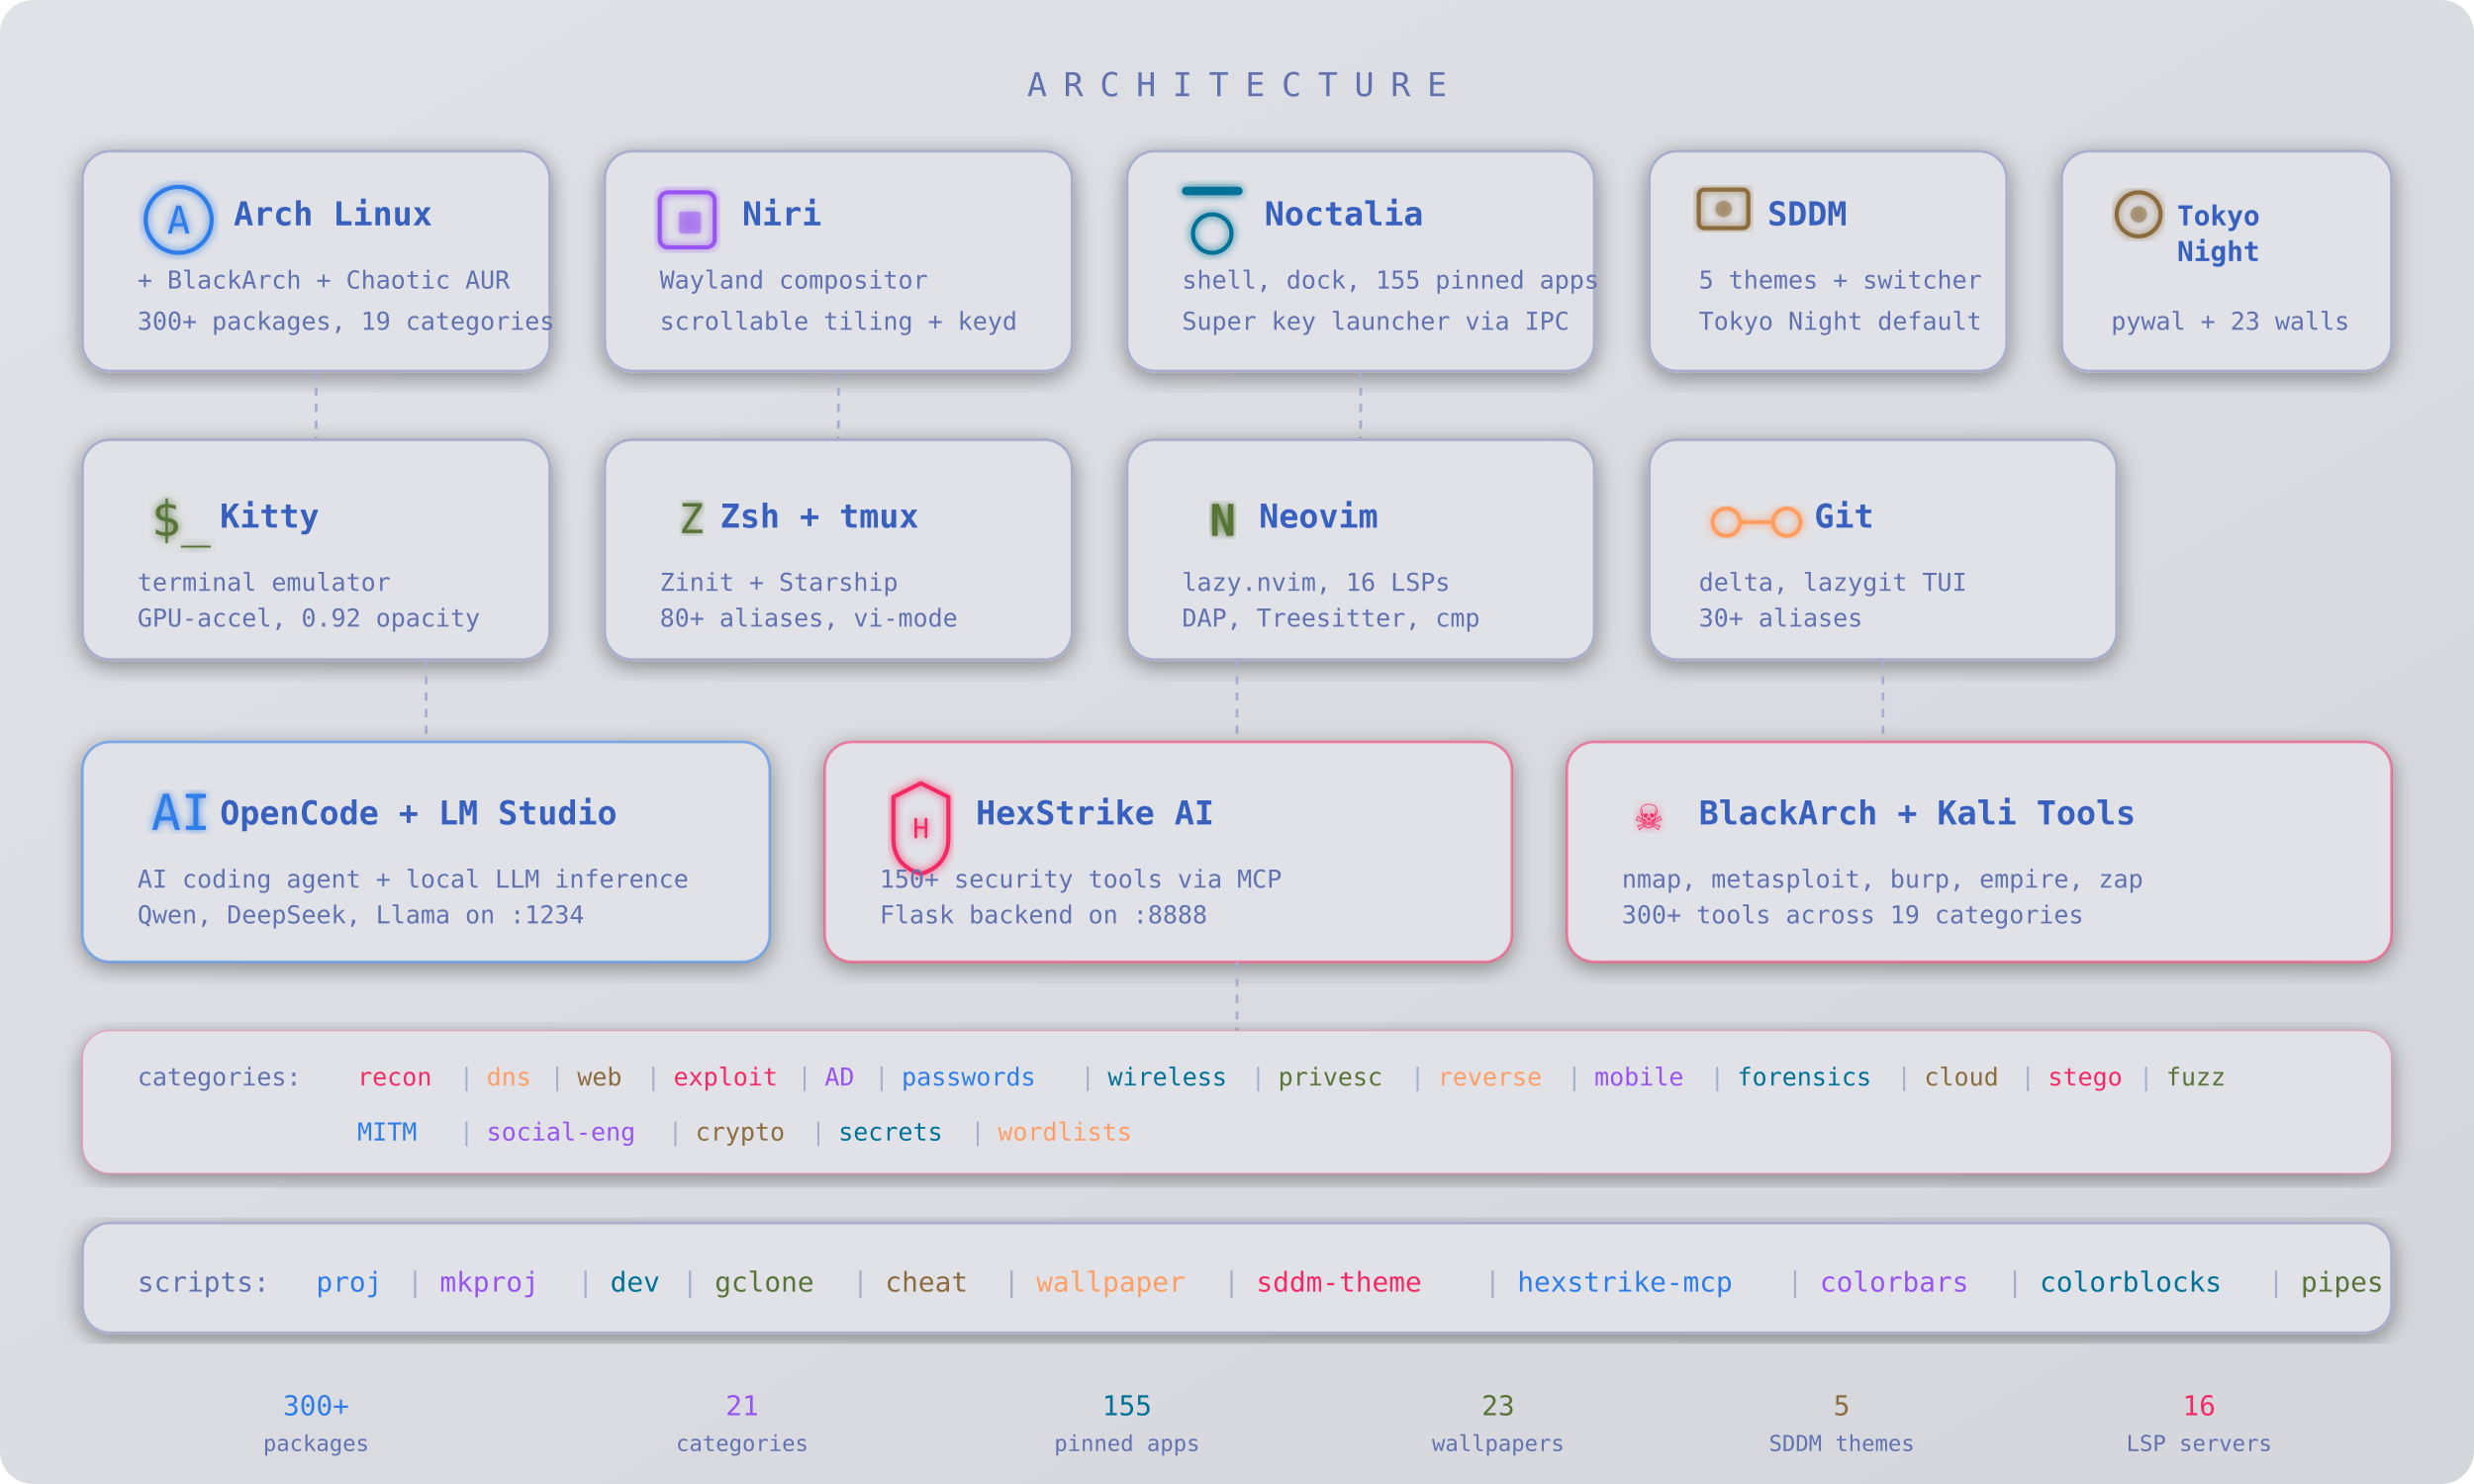
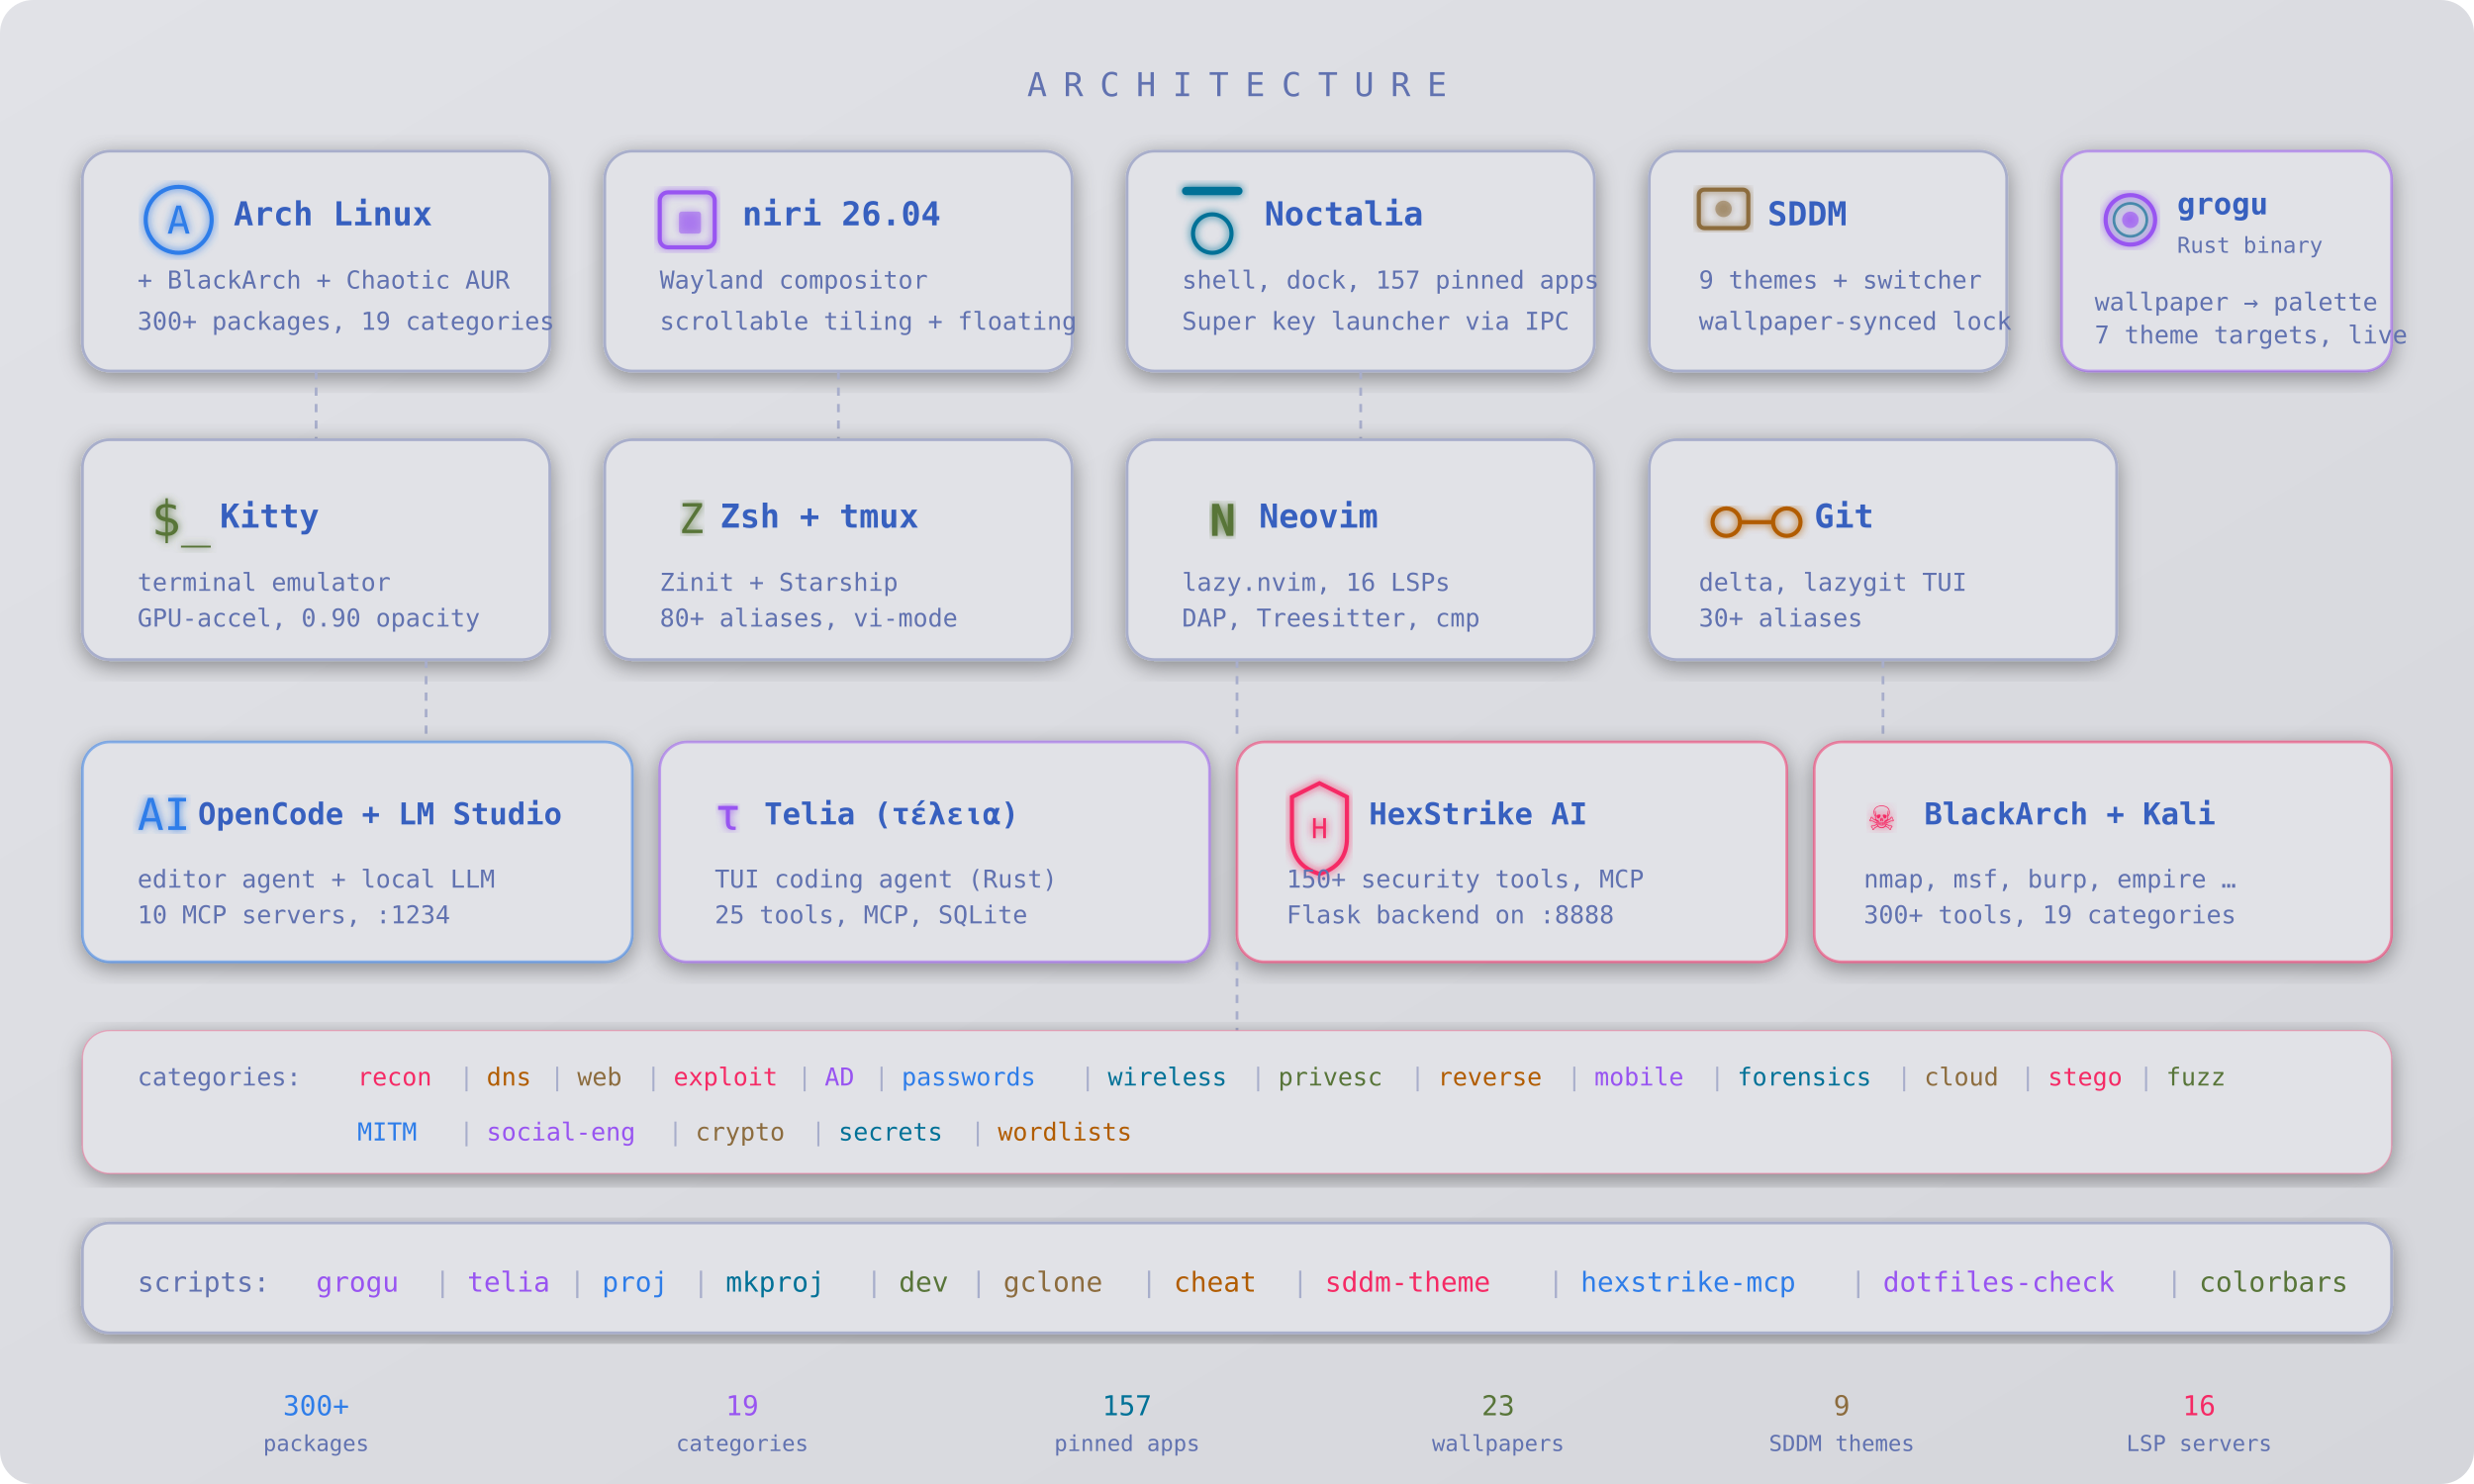
<svg xmlns="http://www.w3.org/2000/svg" width="900" height="540" viewBox="0 0 900 540">
  <defs>
    <linearGradient id="sbg" x1="0%" y1="0%" x2="100%" y2="100%">
      <stop offset="0%" style="stop-color:#e1e2e7" />
      <stop offset="100%" style="stop-color:#d5d6db" />
    </linearGradient>
    <linearGradient id="accent2" x1="0%" y1="0%" x2="100%" y2="0%">
      <stop offset="0%" style="stop-color:#2e7de9" />
      <stop offset="100%" style="stop-color:#9854f1" />
    </linearGradient>
    <filter id="cardshadow">
      <feDropShadow dx="0" dy="2" stdDeviation="4" flood-color="#000" flood-opacity="0.4" />
    </filter>
    <filter id="iconglow">
      <feGaussianBlur stdDeviation="1.5" result="blur" />
      <feMerge>
        <feMergeNode in="blur" />
        <feMergeNode in="SourceGraphic" />
      </feMerge>
    </filter>
  </defs>
  <rect width="900" height="540" rx="12" fill="url(#sbg)" />
  <text x="450" y="35" text-anchor="middle" font-family="'JetBrains Mono', monospace" font-size="12" fill="#6172b0" letter-spacing="6">ARCHITECTURE</text>
  <g filter="url(#cardshadow)">
    <rect x="30" y="55" width="170" height="80" rx="10" fill="#e1e2e7" stroke="#a8aecb" stroke-width="1" />
  </g>
  <g filter="url(#iconglow)">
    <circle cx="65" cy="80" r="12" fill="none" stroke="#2e7de9" stroke-width="1.5" />
    <text x="65" y="85" text-anchor="middle" font-family="monospace" font-size="14" fill="#2e7de9">A</text>
  </g>
  <text x="85" y="82" font-family="'JetBrains Mono', monospace" font-size="12" fill="#3760bf" font-weight="600">Arch Linux</text>
  <text x="50" y="105" font-family="'JetBrains Mono', monospace" font-size="9" fill="#6172b0">+ BlackArch + Chaotic AUR</text>
  <text x="50" y="120" font-family="'JetBrains Mono', monospace" font-size="9" fill="#6172b0">300+ packages, 19 categories</text>
  <g filter="url(#cardshadow)">
    <rect x="220" y="55" width="170" height="80" rx="10" fill="#e1e2e7" stroke="#a8aecb" stroke-width="1" />
  </g>
  <g filter="url(#iconglow)">
    <rect x="240" y="70" width="20" height="20" rx="3" fill="none" stroke="#9854f1" stroke-width="1.5" />
    <rect x="247" y="77" width="8" height="8" rx="1" fill="#9854f1" opacity="0.5" />
  </g>
-   <text x="270" y="82" font-family="'JetBrains Mono', monospace" font-size="12" fill="#3760bf" font-weight="600">Niri</text>
+   <text x="270" y="82" font-family="'JetBrains Mono', monospace" font-size="12" fill="#3760bf" font-weight="600">niri 26.04</text>
  <text x="240" y="105" font-family="'JetBrains Mono', monospace" font-size="9" fill="#6172b0">Wayland compositor</text>
-   <text x="240" y="120" font-family="'JetBrains Mono', monospace" font-size="9" fill="#6172b0">scrollable tiling + keyd</text>
+   <text x="240" y="120" font-family="'JetBrains Mono', monospace" font-size="9" fill="#6172b0">scrollable tiling + floating</text>
  <g filter="url(#cardshadow)">
    <rect x="410" y="55" width="170" height="80" rx="10" fill="#e1e2e7" stroke="#a8aecb" stroke-width="1" />
  </g>
  <g filter="url(#iconglow)">
    <rect x="430" y="68" width="22" height="3" rx="1.5" fill="#007197" />
    <circle cx="441" cy="85" r="7" fill="none" stroke="#007197" stroke-width="1.5" />
  </g>
  <text x="460" y="82" font-family="'JetBrains Mono', monospace" font-size="12" fill="#3760bf" font-weight="600">Noctalia</text>
-   <text x="430" y="105" font-family="'JetBrains Mono', monospace" font-size="9" fill="#6172b0">shell, dock, 155 pinned apps</text>
+   <text x="430" y="105" font-family="'JetBrains Mono', monospace" font-size="9" fill="#6172b0">shell, dock, 157 pinned apps</text>
  <text x="430" y="120" font-family="'JetBrains Mono', monospace" font-size="9" fill="#6172b0">Super key launcher via IPC</text>
  <g filter="url(#cardshadow)">
    <rect x="600" y="55" width="130" height="80" rx="10" fill="#e1e2e7" stroke="#a8aecb" stroke-width="1" />
  </g>
  <g filter="url(#iconglow)">
    <rect x="618" y="69" width="18" height="14" rx="2" fill="none" stroke="#8c6c3e" stroke-width="1.5" />
    <circle cx="627" cy="76" r="3" fill="#8c6c3e" opacity="0.5" />
  </g>
  <text x="643" y="82" font-family="'JetBrains Mono', monospace" font-size="12" fill="#3760bf" font-weight="600">SDDM</text>
-   <text x="618" y="105" font-family="'JetBrains Mono', monospace" font-size="9" fill="#6172b0">5 themes + switcher</text>
-   <text x="618" y="120" font-family="'JetBrains Mono', monospace" font-size="9" fill="#6172b0">Tokyo Night default</text>
-   <g filter="url(#cardshadow)">
-     <rect x="750" y="55" width="120" height="80" rx="10" fill="#e1e2e7" stroke="#a8aecb" stroke-width="1" />
-   </g>
-   <g filter="url(#iconglow)">
-     <circle cx="778" cy="78" r="8" fill="none" stroke="#8c6c3e" stroke-width="1.5" />
-     <circle cx="778" cy="78" r="3" fill="#8c6c3e" opacity="0.5" />
-   </g>
-   <text x="792" y="82" font-family="'JetBrains Mono', monospace" font-size="10" fill="#3760bf" font-weight="600">Tokyo</text>
-   <text x="792" y="95" font-family="'JetBrains Mono', monospace" font-size="10" fill="#3760bf" font-weight="600">Night</text>
-   <text x="768" y="120" font-family="'JetBrains Mono', monospace" font-size="9" fill="#6172b0">pywal + 23 walls</text>
+   <text x="618" y="105" font-family="'JetBrains Mono', monospace" font-size="9" fill="#6172b0">9 themes + switcher</text>
+   <text x="618" y="120" font-family="'JetBrains Mono', monospace" font-size="9" fill="#6172b0">wallpaper-synced lock</text>
+   <g filter="url(#cardshadow)">
+     <rect x="750" y="55" width="120" height="80" rx="10" fill="#e1e2e7" stroke="#9854f1" stroke-width="1" stroke-opacity="0.5" />
+   </g>
+   <g filter="url(#iconglow)">
+     <circle cx="775" cy="80" r="9" fill="none" stroke="#9854f1" stroke-width="1.5" />
+     <circle cx="775" cy="80" r="3" fill="#9854f1" opacity="0.6" />
+     <circle cx="775" cy="80" r="6" fill="none" stroke="#007197" stroke-width="1" opacity="0.7" />
+   </g>
+   <text x="792" y="78" font-family="'JetBrains Mono', monospace" font-size="11" fill="#3760bf" font-weight="600">grogu</text>
+   <text x="792" y="92" font-family="'JetBrains Mono', monospace" font-size="8" fill="#6172b0">Rust binary</text>
+   <text x="762" y="113" font-family="'JetBrains Mono', monospace" font-size="9" fill="#6172b0">wallpaper → palette</text>
+   <text x="762" y="125" font-family="'JetBrains Mono', monospace" font-size="9" fill="#6172b0">7 theme targets, live</text>
  <line x1="115" y1="135" x2="115" y2="160" stroke="#a8aecb" stroke-width="1" stroke-dasharray="3,3" />
  <line x1="305" y1="135" x2="305" y2="160" stroke="#a8aecb" stroke-width="1" stroke-dasharray="3,3" />
  <line x1="495" y1="135" x2="495" y2="160" stroke="#a8aecb" stroke-width="1" stroke-dasharray="3,3" />
  <g filter="url(#cardshadow)">
    <rect x="30" y="160" width="170" height="80" rx="10" fill="#e1e2e7" stroke="#a8aecb" stroke-width="1" />
  </g>
  <g filter="url(#iconglow)">
    <text x="55" y="195" font-family="monospace" font-size="18" fill="#587539">$_</text>
  </g>
  <text x="80" y="192" font-family="'JetBrains Mono', monospace" font-size="12" fill="#3760bf" font-weight="600">Kitty</text>
  <text x="50" y="215" font-family="'JetBrains Mono', monospace" font-size="9" fill="#6172b0">terminal emulator</text>
-   <text x="50" y="228" font-family="'JetBrains Mono', monospace" font-size="9" fill="#6172b0">GPU-accel, 0.92 opacity</text>
+   <text x="50" y="228" font-family="'JetBrains Mono', monospace" font-size="9" fill="#6172b0">GPU-accel, 0.90 opacity</text>
  <g filter="url(#cardshadow)">
    <rect x="220" y="160" width="170" height="80" rx="10" fill="#e1e2e7" stroke="#a8aecb" stroke-width="1" />
  </g>
  <g filter="url(#iconglow)">
    <text x="247" y="194" font-family="monospace" font-size="15" fill="#587539">Z</text>
  </g>
  <text x="262" y="192" font-family="'JetBrains Mono', monospace" font-size="12" fill="#3760bf" font-weight="600">Zsh + tmux</text>
  <text x="240" y="215" font-family="'JetBrains Mono', monospace" font-size="9" fill="#6172b0">Zinit + Starship</text>
  <text x="240" y="228" font-family="'JetBrains Mono', monospace" font-size="9" fill="#6172b0">80+ aliases, vi-mode</text>
  <g filter="url(#cardshadow)">
    <rect x="410" y="160" width="170" height="80" rx="10" fill="#e1e2e7" stroke="#a8aecb" stroke-width="1" />
  </g>
  <g filter="url(#iconglow)">
    <text x="440" y="195" font-family="monospace" font-size="16" fill="#587539" font-weight="bold">N</text>
  </g>
  <text x="458" y="192" font-family="'JetBrains Mono', monospace" font-size="12" fill="#3760bf" font-weight="600">Neovim</text>
  <text x="430" y="215" font-family="'JetBrains Mono', monospace" font-size="9" fill="#6172b0">lazy.nvim, 16 LSPs</text>
  <text x="430" y="228" font-family="'JetBrains Mono', monospace" font-size="9" fill="#6172b0">DAP, Treesitter, cmp</text>
  <g filter="url(#cardshadow)">
    <rect x="600" y="160" width="170" height="80" rx="10" fill="#e1e2e7" stroke="#a8aecb" stroke-width="1" />
  </g>
  <g filter="url(#iconglow)">
-     <circle cx="628" cy="190" r="5" fill="none" stroke="#ff9e64" stroke-width="1.5" />
-     <line x1="633" y1="190" x2="645" y2="190" stroke="#ff9e64" stroke-width="1.5" />
-     <circle cx="650" cy="190" r="5" fill="none" stroke="#ff9e64" stroke-width="1.5" />
+     <circle cx="628" cy="190" r="5" fill="none" stroke="#b15c00" stroke-width="1.5" />
+     <line x1="633" y1="190" x2="645" y2="190" stroke="#b15c00" stroke-width="1.5" />
+     <circle cx="650" cy="190" r="5" fill="none" stroke="#b15c00" stroke-width="1.5" />
  </g>
  <text x="660" y="192" font-family="'JetBrains Mono', monospace" font-size="12" fill="#3760bf" font-weight="600">Git</text>
  <text x="618" y="215" font-family="'JetBrains Mono', monospace" font-size="9" fill="#6172b0">delta, lazygit TUI</text>
  <text x="618" y="228" font-family="'JetBrains Mono', monospace" font-size="9" fill="#6172b0">30+ aliases</text>
  <line x1="155" y1="240" x2="155" y2="270" stroke="#a8aecb" stroke-width="1" stroke-dasharray="3,3" />
  <line x1="450" y1="240" x2="450" y2="270" stroke="#a8aecb" stroke-width="1" stroke-dasharray="3,3" />
  <line x1="685" y1="240" x2="685" y2="270" stroke="#a8aecb" stroke-width="1" stroke-dasharray="3,3" />
  <g filter="url(#cardshadow)">
-     <rect x="30" y="270" width="250" height="80" rx="10" fill="#e1e2e7" stroke="#2e7de9" stroke-width="1" stroke-opacity="0.5" />
-   </g>
-   <g filter="url(#iconglow)">
-     <text x="55" y="302" font-family="monospace" font-size="18" fill="#2e7de9">AI</text>
-   </g>
-   <text x="80" y="300" font-family="'JetBrains Mono', monospace" font-size="12" fill="#3760bf" font-weight="600">OpenCode + LM Studio</text>
-   <text x="50" y="323" font-family="'JetBrains Mono', monospace" font-size="9" fill="#6172b0">AI coding agent + local LLM inference</text>
-   <text x="50" y="336" font-family="'JetBrains Mono', monospace" font-size="9" fill="#6172b0">Qwen, DeepSeek, Llama on :1234</text>
-   <g filter="url(#cardshadow)">
-     <rect x="300" y="270" width="250" height="80" rx="10" fill="#e1e2e7" stroke="#f52a65" stroke-width="1" stroke-opacity="0.5" />
-   </g>
-   <g filter="url(#iconglow)">
-     <path d="M325,290 L335,285 L345,290 L345,305 Q345,315 335,318 Q325,315 325,305 Z" fill="none" stroke="#f52a65" stroke-width="1.5" />
-     <text x="335" y="305" text-anchor="middle" font-family="monospace" font-size="10" fill="#f52a65">H</text>
-   </g>
-   <text x="355" y="300" font-family="'JetBrains Mono', monospace" font-size="12" fill="#3760bf" font-weight="600">HexStrike AI</text>
-   <text x="320" y="323" font-family="'JetBrains Mono', monospace" font-size="9" fill="#6172b0">150+ security tools via MCP</text>
-   <text x="320" y="336" font-family="'JetBrains Mono', monospace" font-size="9" fill="#6172b0">Flask backend on :8888</text>
-   <g filter="url(#cardshadow)">
-     <rect x="570" y="270" width="300" height="80" rx="10" fill="#e1e2e7" stroke="#f52a65" stroke-width="1" stroke-opacity="0.5" />
-   </g>
-   <g filter="url(#iconglow)">
-     <text x="595" y="302" font-family="monospace" font-size="16" fill="#f52a65">☠</text>
-   </g>
-   <text x="618" y="300" font-family="'JetBrains Mono', monospace" font-size="12" fill="#3760bf" font-weight="600">BlackArch + Kali Tools</text>
-   <text x="590" y="323" font-family="'JetBrains Mono', monospace" font-size="9" fill="#6172b0">nmap, metasploit, burp, empire, zap</text>
-   <text x="590" y="336" font-family="'JetBrains Mono', monospace" font-size="9" fill="#6172b0">300+ tools across 19 categories</text>
+     <rect x="30" y="270" width="200" height="80" rx="10" fill="#e1e2e7" stroke="#2e7de9" stroke-width="1" stroke-opacity="0.5" />
+   </g>
+   <g filter="url(#iconglow)">
+     <text x="50" y="302" font-family="monospace" font-size="16" fill="#2e7de9">AI</text>
+   </g>
+   <text x="72" y="300" font-family="'JetBrains Mono', monospace" font-size="11" fill="#3760bf" font-weight="600">OpenCode + LM Studio</text>
+   <text x="50" y="323" font-family="'JetBrains Mono', monospace" font-size="9" fill="#6172b0">editor agent + local LLM</text>
+   <text x="50" y="336" font-family="'JetBrains Mono', monospace" font-size="9" fill="#6172b0">10 MCP servers, :1234</text>
+   <g filter="url(#cardshadow)">
+     <rect x="240" y="270" width="200" height="80" rx="10" fill="#e1e2e7" stroke="#9854f1" stroke-width="1" stroke-opacity="0.5" />
+   </g>
+   <g filter="url(#iconglow)">
+     <text x="260" y="302" font-family="monospace" font-size="16" fill="#9854f1">τ</text>
+   </g>
+   <text x="278" y="300" font-family="'JetBrains Mono', monospace" font-size="11" fill="#3760bf" font-weight="600">Telia (τέλεια)</text>
+   <text x="260" y="323" font-family="'JetBrains Mono', monospace" font-size="9" fill="#6172b0">TUI coding agent (Rust)</text>
+   <text x="260" y="336" font-family="'JetBrains Mono', monospace" font-size="9" fill="#6172b0">25 tools, MCP, SQLite</text>
+   <g filter="url(#cardshadow)">
+     <rect x="450" y="270" width="200" height="80" rx="10" fill="#e1e2e7" stroke="#f52a65" stroke-width="1" stroke-opacity="0.5" />
+   </g>
+   <g filter="url(#iconglow)">
+     <path d="M470,290 L480,285 L490,290 L490,305 Q490,315 480,318 Q470,315 470,305 Z" fill="none" stroke="#f52a65" stroke-width="1.5" />
+     <text x="480" y="305" text-anchor="middle" font-family="monospace" font-size="10" fill="#f52a65">H</text>
+   </g>
+   <text x="498" y="300" font-family="'JetBrains Mono', monospace" font-size="11" fill="#3760bf" font-weight="600">HexStrike AI</text>
+   <text x="468" y="323" font-family="'JetBrains Mono', monospace" font-size="9" fill="#6172b0">150+ security tools, MCP</text>
+   <text x="468" y="336" font-family="'JetBrains Mono', monospace" font-size="9" fill="#6172b0">Flask backend on :8888</text>
+   <g filter="url(#cardshadow)">
+     <rect x="660" y="270" width="210" height="80" rx="10" fill="#e1e2e7" stroke="#f52a65" stroke-width="1" stroke-opacity="0.5" />
+   </g>
+   <g filter="url(#iconglow)">
+     <text x="680" y="302" font-family="monospace" font-size="15" fill="#f52a65">☠</text>
+   </g>
+   <text x="700" y="300" font-family="'JetBrains Mono', monospace" font-size="11" fill="#3760bf" font-weight="600">BlackArch + Kali</text>
+   <text x="678" y="323" font-family="'JetBrains Mono', monospace" font-size="9" fill="#6172b0">nmap, msf, burp, empire …</text>
+   <text x="678" y="336" font-family="'JetBrains Mono', monospace" font-size="9" fill="#6172b0">300+ tools, 19 categories</text>
  <line x1="450" y1="350" x2="450" y2="375" stroke="#a8aecb" stroke-width="1" stroke-dasharray="3,3" />
  <g filter="url(#cardshadow)">
    <rect x="30" y="375" width="840" height="52" rx="10" fill="#e1e2e7" stroke="#f52a65" stroke-width="0.5" stroke-opacity="0.3" />
  </g>
  <g font-family="'JetBrains Mono', monospace" font-size="9">
    <text x="50" y="395" fill="#6172b0">categories:</text>
    <text x="130" y="395" fill="#f52a65">recon</text>
    <text x="167" y="395" fill="#a8aecb">|</text>
-     <text x="177" y="395" fill="#ff9e64">dns</text>
+     <text x="177" y="395" fill="#b15c00">dns</text>
    <text x="200" y="395" fill="#a8aecb">|</text>
    <text x="210" y="395" fill="#8c6c3e">web</text>
    <text x="235" y="395" fill="#a8aecb">|</text>
    <text x="245" y="395" fill="#f52a65">exploit</text>
    <text x="290" y="395" fill="#a8aecb">|</text>
    <text x="300" y="395" fill="#9854f1">AD</text>
    <text x="318" y="395" fill="#a8aecb">|</text>
    <text x="328" y="395" fill="#2e7de9">passwords</text>
    <text x="393" y="395" fill="#a8aecb">|</text>
    <text x="403" y="395" fill="#007197">wireless</text>
    <text x="455" y="395" fill="#a8aecb">|</text>
    <text x="465" y="395" fill="#587539">privesc</text>
    <text x="513" y="395" fill="#a8aecb">|</text>
-     <text x="523" y="395" fill="#ff9e64">reverse</text>
+     <text x="523" y="395" fill="#b15c00">reverse</text>
    <text x="570" y="395" fill="#a8aecb">|</text>
    <text x="580" y="395" fill="#9854f1">mobile</text>
    <text x="622" y="395" fill="#a8aecb">|</text>
    <text x="632" y="395" fill="#007197">forensics</text>
    <text x="690" y="395" fill="#a8aecb">|</text>
    <text x="700" y="395" fill="#8c6c3e">cloud</text>
    <text x="735" y="395" fill="#a8aecb">|</text>
    <text x="745" y="395" fill="#f52a65">stego</text>
    <text x="778" y="395" fill="#a8aecb">|</text>
    <text x="788" y="395" fill="#587539">fuzz</text>
    <text x="130" y="415" fill="#2e7de9">MITM</text>
    <text x="167" y="415" fill="#a8aecb">|</text>
    <text x="177" y="415" fill="#9854f1">social-eng</text>
    <text x="243" y="415" fill="#a8aecb">|</text>
    <text x="253" y="415" fill="#8c6c3e">crypto</text>
    <text x="295" y="415" fill="#a8aecb">|</text>
    <text x="305" y="415" fill="#007197">secrets</text>
    <text x="353" y="415" fill="#a8aecb">|</text>
-     <text x="363" y="415" fill="#ff9e64">wordlists</text>
+     <text x="363" y="415" fill="#b15c00">wordlists</text>
  </g>
  <g filter="url(#cardshadow)">
    <rect x="30" y="445" width="840" height="40" rx="10" fill="#e1e2e7" stroke="#a8aecb" stroke-width="1" />
  </g>
  <g font-family="'JetBrains Mono', monospace" font-size="10">
    <text x="50" y="470" fill="#6172b0">scripts:</text>
-     <text x="115" y="470" fill="#2e7de9">proj</text>
-     <text x="148" y="470" fill="#a8aecb">|</text>
-     <text x="160" y="470" fill="#9854f1">mkproj</text>
-     <text x="210" y="470" fill="#a8aecb">|</text>
-     <text x="222" y="470" fill="#007197">dev</text>
-     <text x="248" y="470" fill="#a8aecb">|</text>
-     <text x="260" y="470" fill="#587539">gclone</text>
-     <text x="310" y="470" fill="#a8aecb">|</text>
-     <text x="322" y="470" fill="#8c6c3e">cheat</text>
-     <text x="365" y="470" fill="#a8aecb">|</text>
-     <text x="377" y="470" fill="#ff9e64">wallpaper</text>
-     <text x="445" y="470" fill="#a8aecb">|</text>
-     <text x="457" y="470" fill="#f52a65">sddm-theme</text>
-     <text x="540" y="470" fill="#a8aecb">|</text>
-     <text x="552" y="470" fill="#2e7de9">hexstrike-mcp</text>
-     <text x="650" y="470" fill="#a8aecb">|</text>
-     <text x="662" y="470" fill="#9854f1">colorbars</text>
-     <text x="730" y="470" fill="#a8aecb">|</text>
-     <text x="742" y="470" fill="#007197">colorblocks</text>
-     <text x="825" y="470" fill="#a8aecb">|</text>
-     <text x="837" y="470" fill="#587539">pipes</text>
+     <text x="115" y="470" fill="#9854f1">grogu</text>
+     <text x="158" y="470" fill="#a8aecb">|</text>
+     <text x="170" y="470" fill="#9854f1">telia</text>
+     <text x="207" y="470" fill="#a8aecb">|</text>
+     <text x="219" y="470" fill="#2e7de9">proj</text>
+     <text x="252" y="470" fill="#a8aecb">|</text>
+     <text x="264" y="470" fill="#007197">mkproj</text>
+     <text x="315" y="470" fill="#a8aecb">|</text>
+     <text x="327" y="470" fill="#587539">dev</text>
+     <text x="353" y="470" fill="#a8aecb">|</text>
+     <text x="365" y="470" fill="#8c6c3e">gclone</text>
+     <text x="415" y="470" fill="#a8aecb">|</text>
+     <text x="427" y="470" fill="#b15c00">cheat</text>
+     <text x="470" y="470" fill="#a8aecb">|</text>
+     <text x="482" y="470" fill="#f52a65">sddm-theme</text>
+     <text x="563" y="470" fill="#a8aecb">|</text>
+     <text x="575" y="470" fill="#2e7de9">hexstrike-mcp</text>
+     <text x="673" y="470" fill="#a8aecb">|</text>
+     <text x="685" y="470" fill="#9854f1">dotfiles-check</text>
+     <text x="788" y="470" fill="#a8aecb">|</text>
+     <text x="800" y="470" fill="#587539">colorbars</text>
  </g>
  <g font-family="'JetBrains Mono', monospace" font-size="10">
    <text x="115" y="515" text-anchor="middle" fill="#2e7de9">300+</text>
    <text x="115" y="528" text-anchor="middle" fill="#6172b0" font-size="8">packages</text>
-     <text x="270" y="515" text-anchor="middle" fill="#9854f1">21</text>
+     <text x="270" y="515" text-anchor="middle" fill="#9854f1">19</text>
    <text x="270" y="528" text-anchor="middle" fill="#6172b0" font-size="8">categories</text>
-     <text x="410" y="515" text-anchor="middle" fill="#007197">155</text>
+     <text x="410" y="515" text-anchor="middle" fill="#007197">157</text>
    <text x="410" y="528" text-anchor="middle" fill="#6172b0" font-size="8">pinned apps</text>
    <text x="545" y="515" text-anchor="middle" fill="#587539">23</text>
    <text x="545" y="528" text-anchor="middle" fill="#6172b0" font-size="8">wallpapers</text>
-     <text x="670" y="515" text-anchor="middle" fill="#8c6c3e">5</text>
+     <text x="670" y="515" text-anchor="middle" fill="#8c6c3e">9</text>
    <text x="670" y="528" text-anchor="middle" fill="#6172b0" font-size="8">SDDM themes</text>
    <text x="800" y="515" text-anchor="middle" fill="#f52a65">16</text>
    <text x="800" y="528" text-anchor="middle" fill="#6172b0" font-size="8">LSP servers</text>
  </g>
</svg>
